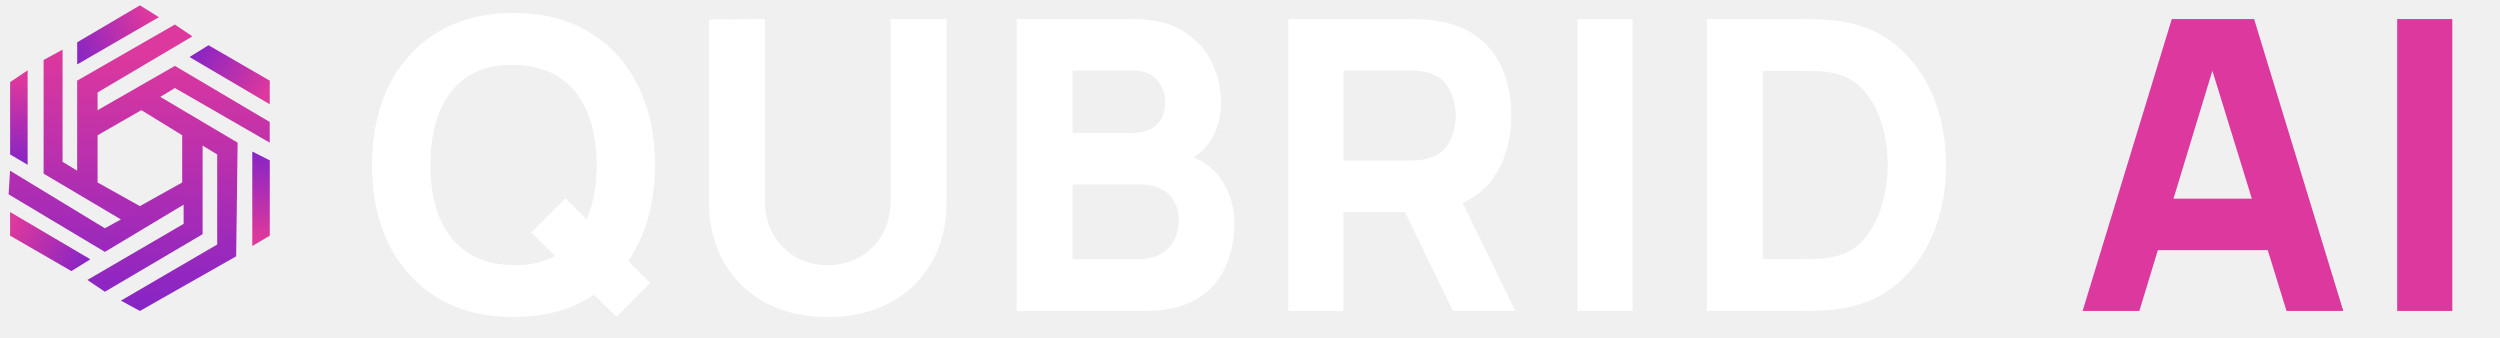
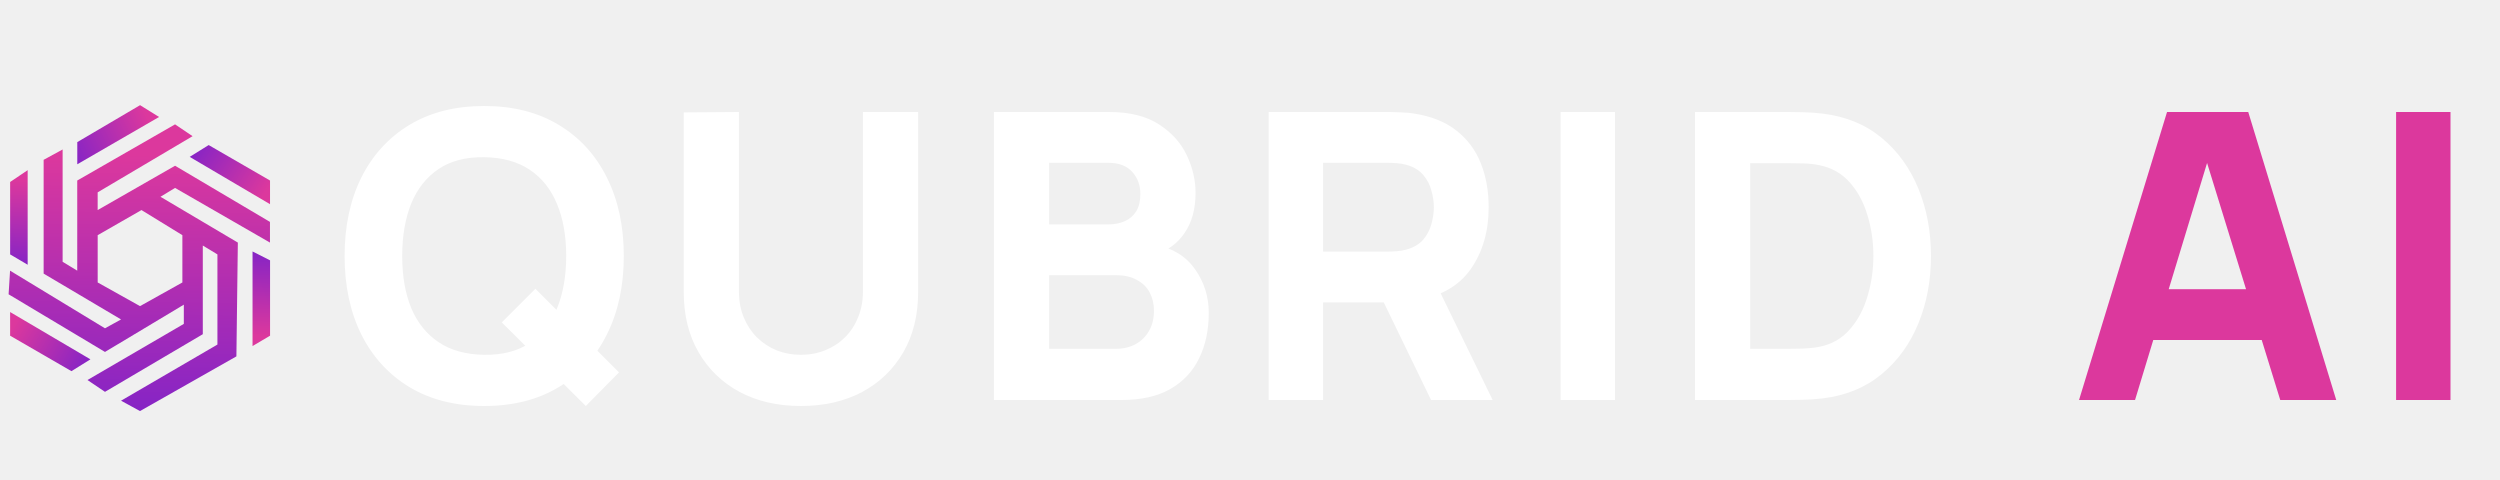
- <svg xmlns="http://www.w3.org/2000/svg" width="185" height="25" viewBox="0 0 185 25" fill="none">
-   <path d="M45.62 23.46L39.32 17.19L41.84 14.67L48.11 20.94L45.62 23.46ZM38 23.46C35.84 23.46 33.975 22.99 32.405 22.05C30.845 21.11 29.64 19.795 28.79 18.105C27.95 16.415 27.53 14.45 27.53 12.21C27.53 9.97 27.95 8.005 28.79 6.315C29.64 4.625 30.845 3.31 32.405 2.37C33.975 1.43 35.84 0.96 38 0.96C40.16 0.96 42.02 1.43 43.58 2.37C45.15 3.31 46.355 4.625 47.195 6.315C48.045 8.005 48.47 9.97 48.47 12.21C48.47 14.45 48.045 16.415 47.195 18.105C46.355 19.795 45.15 21.11 43.58 22.05C42.02 22.99 40.16 23.46 38 23.46ZM38 19.62C39.37 19.64 40.51 19.345 41.42 18.735C42.33 18.125 43.01 17.26 43.46 16.14C43.92 15.02 44.15 13.71 44.15 12.21C44.15 10.71 43.92 9.41 43.46 8.31C43.01 7.21 42.33 6.355 41.42 5.745C40.51 5.135 39.37 4.82 38 4.8C36.63 4.78 35.49 5.075 34.58 5.685C33.67 6.295 32.985 7.16 32.525 8.28C32.075 9.4 31.85 10.71 31.85 12.21C31.85 13.71 32.075 15.01 32.525 16.11C32.985 17.21 33.67 18.065 34.58 18.675C35.49 19.285 36.63 19.6 38 19.62ZM61.255 23.46C59.515 23.46 57.985 23.11 56.665 22.41C55.345 21.7 54.315 20.705 53.575 19.425C52.835 18.145 52.465 16.64 52.465 14.91V1.44L56.605 1.41V14.88C56.605 15.59 56.725 16.235 56.965 16.815C57.205 17.395 57.535 17.895 57.955 18.315C58.385 18.735 58.88 19.06 59.44 19.29C60.01 19.51 60.615 19.62 61.255 19.62C61.915 19.62 62.525 19.505 63.085 19.275C63.655 19.045 64.15 18.72 64.57 18.3C64.99 17.88 65.315 17.38 65.545 16.8C65.785 16.22 65.905 15.58 65.905 14.88V1.41H70.045V14.91C70.045 16.64 69.675 18.145 68.935 19.425C68.195 20.705 67.165 21.7 65.845 22.41C64.525 23.11 62.995 23.46 61.255 23.46ZM75.232 23.01V1.41H83.872C85.412 1.41 86.657 1.72 87.607 2.34C88.557 2.95 89.252 3.72 89.692 4.65C90.132 5.58 90.352 6.52 90.352 7.47C90.352 8.68 90.077 9.685 89.527 10.485C88.987 11.285 88.242 11.82 87.292 12.09V11.34C88.642 11.62 89.652 12.245 90.322 13.215C91.002 14.185 91.342 15.27 91.342 16.47C91.342 17.76 91.102 18.895 90.622 19.875C90.152 20.855 89.432 21.625 88.462 22.185C87.492 22.735 86.272 23.01 84.802 23.01H75.232ZM79.372 19.17H84.382C84.932 19.17 85.422 19.055 85.852 18.825C86.282 18.585 86.617 18.255 86.857 17.835C87.107 17.405 87.232 16.9 87.232 16.32C87.232 15.81 87.127 15.355 86.917 14.955C86.707 14.555 86.387 14.24 85.957 14.01C85.537 13.77 85.012 13.65 84.382 13.65H79.372V19.17ZM79.372 9.84H83.812C84.272 9.84 84.682 9.76 85.042 9.6C85.402 9.44 85.687 9.195 85.897 8.865C86.107 8.525 86.212 8.09 86.212 7.56C86.212 6.9 86.007 6.345 85.597 5.895C85.187 5.445 84.592 5.22 83.812 5.22H79.372V9.84ZM95.334 23.01V1.41H104.454C104.664 1.41 104.944 1.42 105.294 1.44C105.654 1.45 105.974 1.48 106.254 1.53C107.544 1.73 108.599 2.155 109.419 2.805C110.249 3.455 110.859 4.275 111.249 5.265C111.639 6.245 111.834 7.34 111.834 8.55C111.834 10.36 111.384 11.91 110.484 13.2C109.584 14.48 108.174 15.27 106.254 15.57L104.454 15.69H99.414V23.01H95.334ZM107.514 23.01L103.254 14.22L107.454 13.41L112.134 23.01H107.514ZM99.414 11.88H104.274C104.484 11.88 104.714 11.87 104.964 11.85C105.214 11.83 105.444 11.79 105.654 11.73C106.204 11.58 106.629 11.33 106.929 10.98C107.229 10.62 107.434 10.225 107.544 9.795C107.664 9.355 107.724 8.94 107.724 8.55C107.724 8.16 107.664 7.75 107.544 7.32C107.434 6.88 107.229 6.485 106.929 6.135C106.629 5.775 106.204 5.52 105.654 5.37C105.444 5.31 105.214 5.27 104.964 5.25C104.714 5.23 104.484 5.22 104.274 5.22H99.414V11.88ZM116.732 23.01V1.41H120.812V23.01H116.732ZM126.308 23.01V1.41H133.298C133.468 1.41 133.818 1.415 134.348 1.425C134.878 1.435 135.388 1.47 135.878 1.53C137.618 1.74 139.093 2.345 140.303 3.345C141.513 4.345 142.433 5.615 143.063 7.155C143.693 8.695 144.008 10.38 144.008 12.21C144.008 14.04 143.693 15.725 143.063 17.265C142.433 18.805 141.513 20.075 140.303 21.075C139.093 22.075 137.618 22.68 135.878 22.89C135.388 22.95 134.878 22.985 134.348 22.995C133.818 23.005 133.468 23.01 133.298 23.01H126.308ZM130.448 19.17H133.298C133.568 19.17 133.933 19.165 134.393 19.155C134.853 19.135 135.268 19.09 135.638 19.02C136.578 18.83 137.343 18.39 137.933 17.7C138.533 17.01 138.973 16.18 139.253 15.21C139.543 14.24 139.688 13.24 139.688 12.21C139.688 11.13 139.538 10.105 139.238 9.135C138.948 8.165 138.503 7.345 137.903 6.675C137.303 6.005 136.548 5.58 135.638 5.4C135.268 5.32 134.853 5.275 134.393 5.265C133.933 5.255 133.568 5.25 133.298 5.25H130.448V19.17Z" fill="white" />
-   <path d="M154.113 23.01L160.713 1.41H166.803L173.403 23.01H169.203L163.323 3.96H164.103L158.313 23.01H154.113ZM158.073 18.51V14.7H169.473V18.51H158.073ZM177.392 23.01V1.41H181.472V23.01H177.392Z" fill="#DC389D" />
-   <path d="M14.238 2.69L7.221 6.841V8.153L12.942 4.875L19.959 9.026V10.556L12.942 6.513L11.863 7.169L17.584 10.556L17.476 18.968L10.351 23.01L8.948 22.246L16.073 18.094V11.43L14.993 10.774V17.33L7.76 21.59L6.465 20.716L13.589 16.565V15.144L7.76 18.64L0.636 14.38L0.745 12.631L7.76 16.892L8.948 16.237L3.227 12.85V4.438L4.63 3.673V11.976L5.709 12.631V5.967L12.942 1.816L14.238 2.69ZM7.221 10.008V13.505L10.351 15.252L13.482 13.505V10.008L10.46 8.151L7.221 10.008Z" fill="url(#paint0_linear_14157_503)" />
-   <path d="M0.749 6.076L2.044 5.202V12.194L0.749 11.429V6.076Z" fill="url(#paint1_linear_14157_503)" />
-   <path d="M19.964 17.44L18.669 18.204V11.213L19.964 11.868V17.44Z" fill="url(#paint2_linear_14157_503)" />
-   <path d="M19.961 5.969L19.961 7.716L14.024 4.22L15.428 3.346L19.961 5.969Z" fill="url(#paint3_linear_14157_503)" />
-   <path d="M10.355 0.396L11.758 1.27L5.713 4.767L5.713 3.128L10.355 0.396Z" fill="url(#paint4_linear_14157_503)" />
-   <path d="M0.748 17.439L0.748 15.691L6.685 19.187L5.282 20.061L0.748 17.439Z" fill="url(#paint5_linear_14157_503)" />
+ <svg xmlns="http://www.w3.org/2000/svg" width="125" height="24" viewBox="0 0 125 24" fill="none">
+   <path d="M29.29 20.3L25.09 16.12L26.77 14.44L30.95 18.62L29.29 20.3ZM24.21 20.3C22.77 20.3 21.527 19.987 20.48 19.36C19.44 18.733 18.637 17.857 18.07 16.73C17.51 15.603 17.23 14.293 17.23 12.8C17.23 11.307 17.51 9.997 18.07 8.87C18.637 7.743 19.44 6.867 20.48 6.24C21.527 5.613 22.77 5.3 24.21 5.3C25.65 5.3 26.89 5.613 27.93 6.24C28.977 6.867 29.78 7.743 30.34 8.87C30.907 9.997 31.19 11.307 31.19 12.8C31.19 14.293 30.907 15.603 30.34 16.73C29.78 17.857 28.977 18.733 27.93 19.36C26.89 19.987 25.65 20.3 24.21 20.3ZM24.21 17.74C25.124 17.753 25.884 17.557 26.49 17.15C27.097 16.743 27.55 16.167 27.85 15.42C28.157 14.673 28.31 13.8 28.31 12.8C28.31 11.8 28.157 10.933 27.85 10.2C27.55 9.467 27.097 8.897 26.49 8.49C25.884 8.083 25.124 7.873 24.21 7.86C23.297 7.847 22.537 8.043 21.93 8.45C21.324 8.857 20.867 9.433 20.56 10.18C20.26 10.927 20.11 11.8 20.11 12.8C20.11 13.8 20.26 14.667 20.56 15.4C20.867 16.133 21.324 16.703 21.93 17.11C22.537 17.517 23.297 17.727 24.21 17.74ZM40.047 20.3C38.887 20.3 37.867 20.067 36.987 19.6C36.107 19.127 35.42 18.463 34.927 17.61C34.433 16.757 34.187 15.753 34.187 14.6V5.62L36.947 5.6V14.58C36.947 15.053 37.027 15.483 37.187 15.87C37.347 16.257 37.567 16.59 37.847 16.87C38.133 17.15 38.463 17.367 38.837 17.52C39.217 17.667 39.62 17.74 40.047 17.74C40.487 17.74 40.893 17.663 41.267 17.51C41.647 17.357 41.977 17.14 42.257 16.86C42.537 16.58 42.753 16.247 42.907 15.86C43.067 15.473 43.147 15.047 43.147 14.58V5.6H45.907V14.6C45.907 15.753 45.66 16.757 45.167 17.61C44.673 18.463 43.987 19.127 43.107 19.6C42.227 20.067 41.207 20.3 40.047 20.3ZM49.698 20V5.6H55.458C56.485 5.6 57.315 5.807 57.948 6.22C58.582 6.627 59.045 7.14 59.338 7.76C59.632 8.38 59.778 9.007 59.778 9.64C59.778 10.447 59.595 11.117 59.228 11.65C58.868 12.183 58.372 12.54 57.738 12.72V12.22C58.638 12.407 59.312 12.823 59.758 13.47C60.212 14.117 60.438 14.84 60.438 15.64C60.438 16.5 60.278 17.257 59.958 17.91C59.645 18.563 59.165 19.077 58.518 19.45C57.872 19.817 57.058 20 56.078 20H49.698ZM52.458 17.44H55.798C56.165 17.44 56.492 17.363 56.778 17.21C57.065 17.05 57.288 16.83 57.448 16.55C57.615 16.263 57.698 15.927 57.698 15.54C57.698 15.2 57.628 14.897 57.488 14.63C57.348 14.363 57.135 14.153 56.848 14C56.568 13.84 56.218 13.76 55.798 13.76H52.458V17.44ZM52.458 11.22H55.418C55.725 11.22 55.998 11.167 56.238 11.06C56.478 10.953 56.668 10.79 56.808 10.57C56.948 10.343 57.018 10.053 57.018 9.7C57.018 9.26 56.882 8.89 56.608 8.59C56.335 8.29 55.938 8.14 55.418 8.14H52.458V11.22ZM63.433 20V5.6H69.513C69.653 5.6 69.839 5.607 70.073 5.62C70.313 5.627 70.526 5.647 70.713 5.68C71.573 5.813 72.276 6.097 72.823 6.53C73.376 6.963 73.783 7.51 74.043 8.17C74.303 8.823 74.433 9.553 74.433 10.36C74.433 11.567 74.133 12.6 73.533 13.46C72.933 14.313 71.993 14.84 70.713 15.04L69.513 15.12H66.153V20H63.433ZM71.553 20L68.713 14.14L71.513 13.6L74.633 20H71.553ZM66.153 12.58H69.393C69.533 12.58 69.686 12.573 69.853 12.56C70.019 12.547 70.173 12.52 70.313 12.48C70.679 12.38 70.963 12.213 71.163 11.98C71.363 11.74 71.499 11.477 71.573 11.19C71.653 10.897 71.693 10.62 71.693 10.36C71.693 10.1 71.653 9.827 71.573 9.54C71.499 9.247 71.363 8.983 71.163 8.75C70.963 8.51 70.679 8.34 70.313 8.24C70.173 8.2 70.019 8.173 69.853 8.16C69.686 8.147 69.533 8.14 69.393 8.14H66.153V12.58ZM78.031 20V5.6H80.751V20H78.031ZM84.749 20V5.6H89.409C89.522 5.6 89.756 5.603 90.109 5.61C90.463 5.617 90.802 5.64 91.129 5.68C92.289 5.82 93.272 6.223 94.079 6.89C94.886 7.557 95.499 8.403 95.919 9.43C96.339 10.457 96.549 11.58 96.549 12.8C96.549 14.02 96.339 15.143 95.919 16.17C95.499 17.197 94.886 18.043 94.079 18.71C93.272 19.377 92.289 19.78 91.129 19.92C90.802 19.96 90.463 19.983 90.109 19.99C89.756 19.997 89.522 20 89.409 20H84.749ZM87.509 17.44H89.409C89.589 17.44 89.832 17.437 90.139 17.43C90.446 17.417 90.722 17.387 90.969 17.34C91.596 17.213 92.106 16.92 92.499 16.46C92.899 16 93.192 15.447 93.379 14.8C93.573 14.153 93.669 13.487 93.669 12.8C93.669 12.08 93.569 11.397 93.369 10.75C93.176 10.103 92.879 9.557 92.479 9.11C92.079 8.663 91.576 8.38 90.969 8.26C90.722 8.207 90.446 8.177 90.139 8.17C89.832 8.163 89.589 8.16 89.409 8.16H87.509V17.44Z" fill="white" />
+   <path d="M103.952 20L108.352 5.6H112.412L116.812 20H114.012L110.092 7.3H110.612L106.752 20H103.952ZM106.592 17V14.46H114.192V17H106.592ZM119.805 20V5.6H122.525V20H119.805Z" fill="#DC389D" />
+   <path d="M9.629 6.809L4.883 9.617V10.503L8.753 8.287L13.498 11.095V12.129L8.753 9.396L8.023 9.838L11.892 12.129L11.82 17.819L7 20.553L6.052 20.035L10.871 17.228V12.72L10.14 12.277V16.71L5.249 19.592L4.373 19.001L9.191 16.194V15.233L5.249 17.597L0.43 14.715L0.503 13.533L5.249 16.415L6.052 15.972L2.182 13.681V7.991L3.131 7.474V13.09L3.862 13.533V9.026L8.753 6.218L9.629 6.809ZM4.884 11.759V14.123L7.001 15.306L9.119 14.123V11.759L7.074 10.503L4.884 11.759Z" fill="url(#paint0_linear_14159_454)" />
+   <path d="M0.507 9.099L1.383 8.508V13.237L0.507 12.72V9.099Z" fill="url(#paint1_linear_14159_454)" />
+   <path d="M13.503 16.785L12.627 17.302V12.573L13.503 13.017V16.785Z" fill="url(#paint2_linear_14159_454)" />
+   <path d="M13.501 9.026L13.501 10.209L9.485 7.844L10.434 7.253L13.501 9.026Z" fill="url(#paint3_linear_14159_454)" />
+   <path d="M7.004 5.258L7.953 5.849L3.864 8.214L3.864 7.105L7.004 5.258Z" fill="url(#paint4_linear_14159_454)" />
+   <path d="M0.506 16.785L0.506 15.602L4.521 17.967L3.572 18.558L0.506 16.785Z" fill="url(#paint5_linear_14159_454)" />
  <defs>
-     <linearGradient id="paint0_linear_14157_503" x1="10.476" y1="4.024" x2="10.302" y2="23.01" gradientUnits="userSpaceOnUse">
+     <linearGradient id="paint0_linear_14159_454" x1="7.085" y1="7.711" x2="6.967" y2="20.553" gradientUnits="userSpaceOnUse">
      <stop stop-color="#DC389D" />
      <stop offset="1" stop-color="#8624C5" />
    </linearGradient>
-     <linearGradient id="paint1_linear_14157_503" x1="1.409" y1="5.93" x2="1.126" y2="12.182" gradientUnits="userSpaceOnUse">
+     <linearGradient id="paint1_linear_14159_454" x1="0.953" y1="9.001" x2="0.762" y2="13.229" gradientUnits="userSpaceOnUse">
      <stop stop-color="#DC389D" />
      <stop offset="1" stop-color="#8624C5" />
    </linearGradient>
-     <linearGradient id="paint2_linear_14157_503" x1="19.305" y1="17.476" x2="19.587" y2="11.225" gradientUnits="userSpaceOnUse">
+     <linearGradient id="paint2_linear_14159_454" x1="13.057" y1="16.81" x2="13.248" y2="12.582" gradientUnits="userSpaceOnUse">
      <stop stop-color="#DC389D" />
      <stop offset="1" stop-color="#8624C5" />
    </linearGradient>
-     <linearGradient id="paint3_linear_14157_503" x1="19.708" y1="6.711" x2="14.47" y2="3.451" gradientUnits="userSpaceOnUse">
+     <linearGradient id="paint3_linear_14159_454" x1="13.33" y1="9.529" x2="9.787" y2="7.324" gradientUnits="userSpaceOnUse">
      <stop stop-color="#DC389D" />
      <stop offset="1" stop-color="#8624C5" />
    </linearGradient>
-     <linearGradient id="paint4_linear_14157_503" x1="10.839" y1="1.085" x2="5.214" y2="3.797" gradientUnits="userSpaceOnUse">
+     <linearGradient id="paint4_linear_14159_454" x1="7.331" y1="5.724" x2="3.526" y2="7.558" gradientUnits="userSpaceOnUse">
      <stop stop-color="#DC389D" />
      <stop offset="1" stop-color="#8624C5" />
    </linearGradient>
-     <linearGradient id="paint5_linear_14157_503" x1="1" y1="16.696" x2="6.239" y2="19.956" gradientUnits="userSpaceOnUse">
+     <linearGradient id="paint5_linear_14159_454" x1="0.677" y1="16.282" x2="4.22" y2="18.487" gradientUnits="userSpaceOnUse">
      <stop stop-color="#DC389D" />
      <stop offset="1" stop-color="#8624C5" />
    </linearGradient>
  </defs>
</svg>
